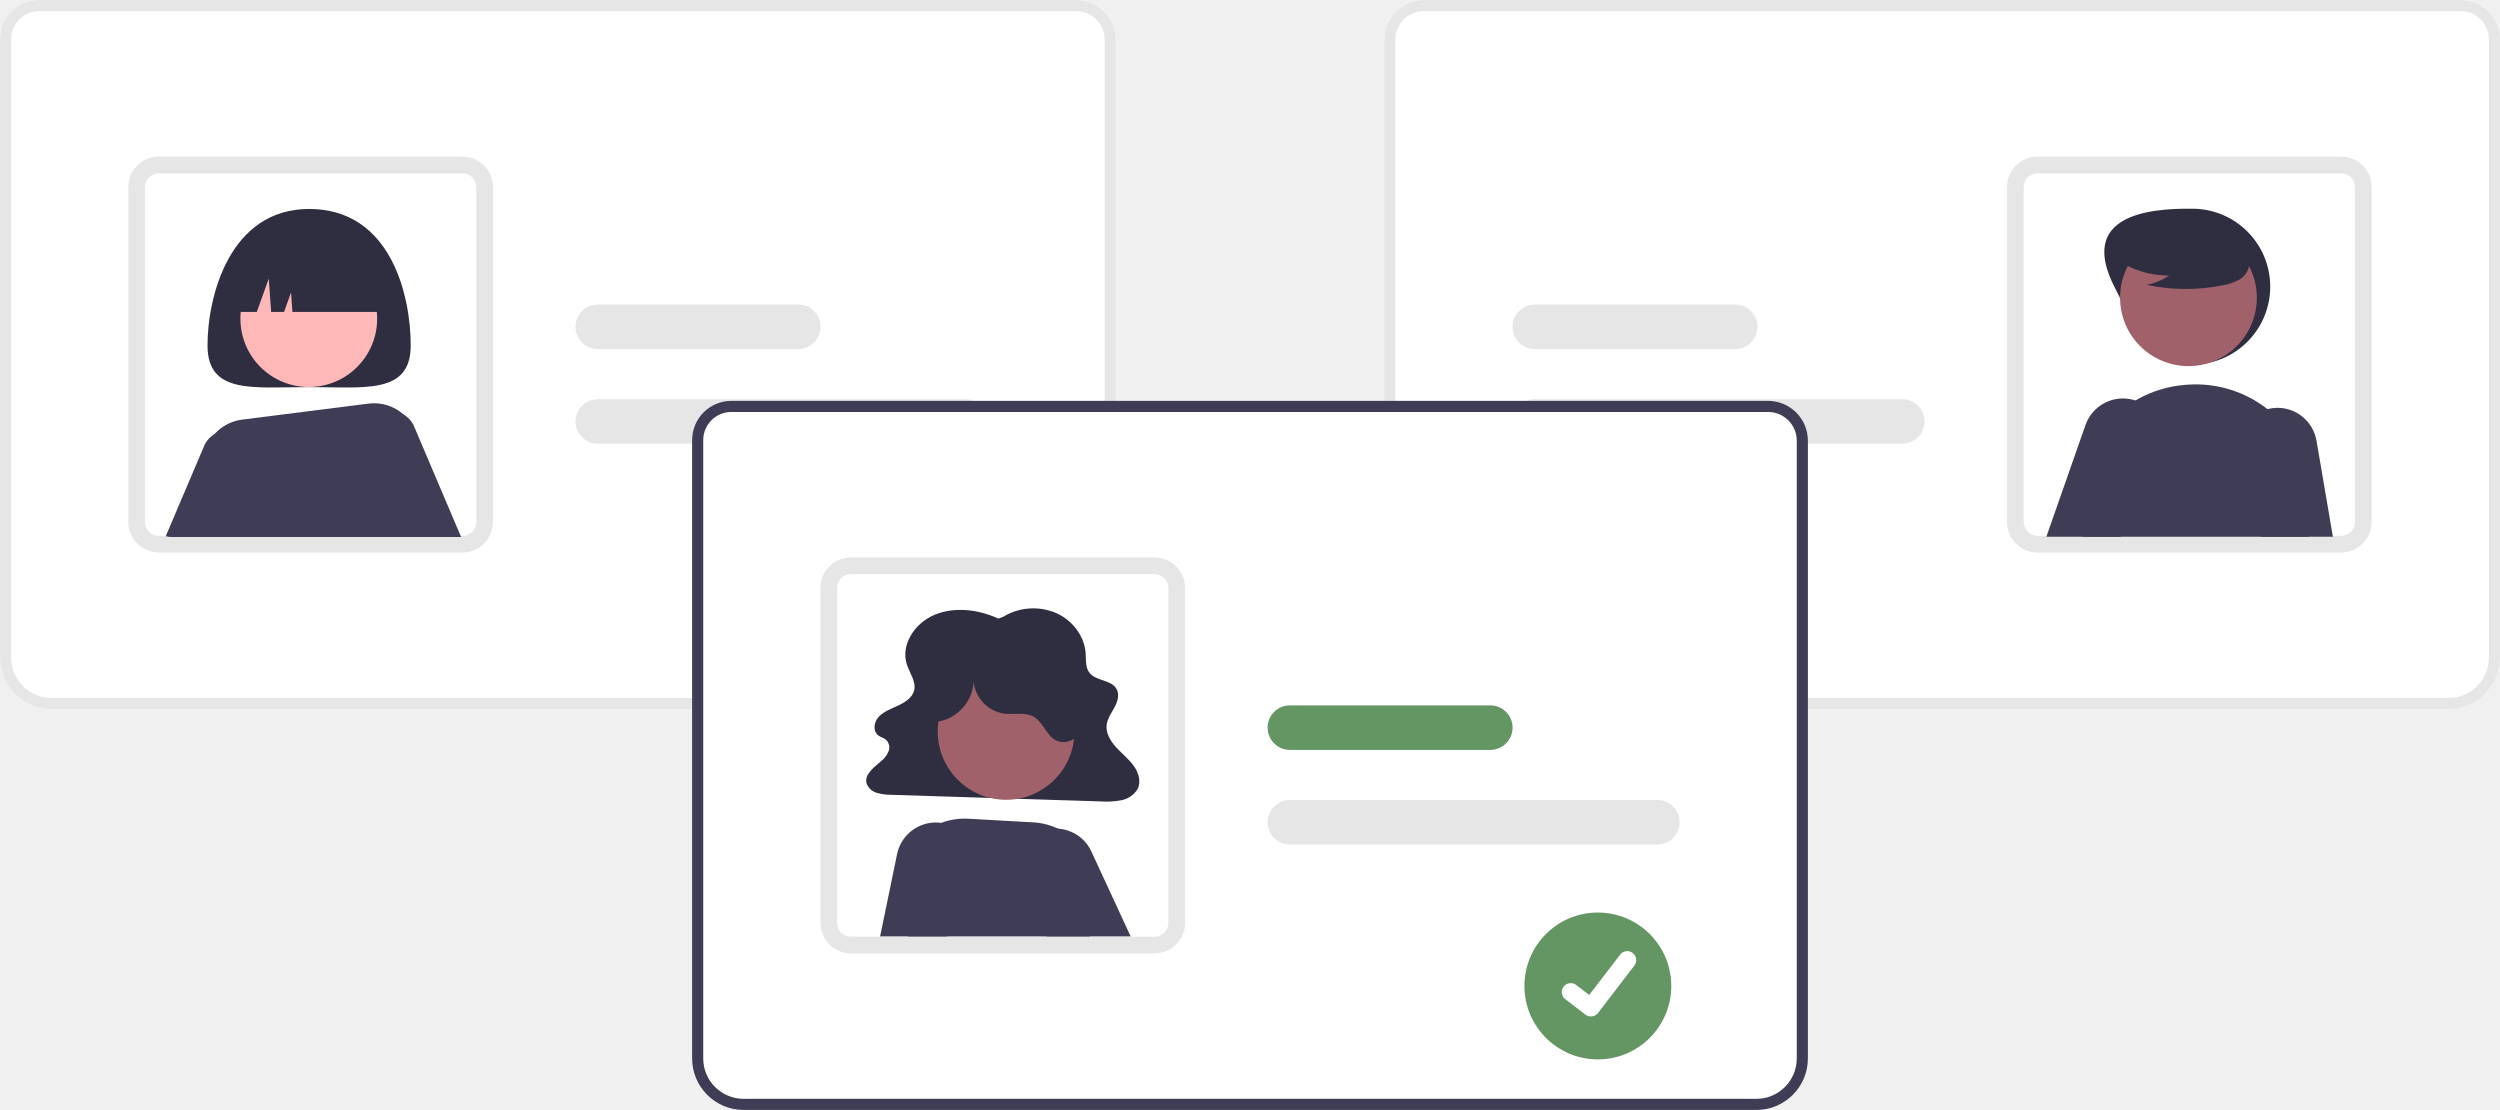
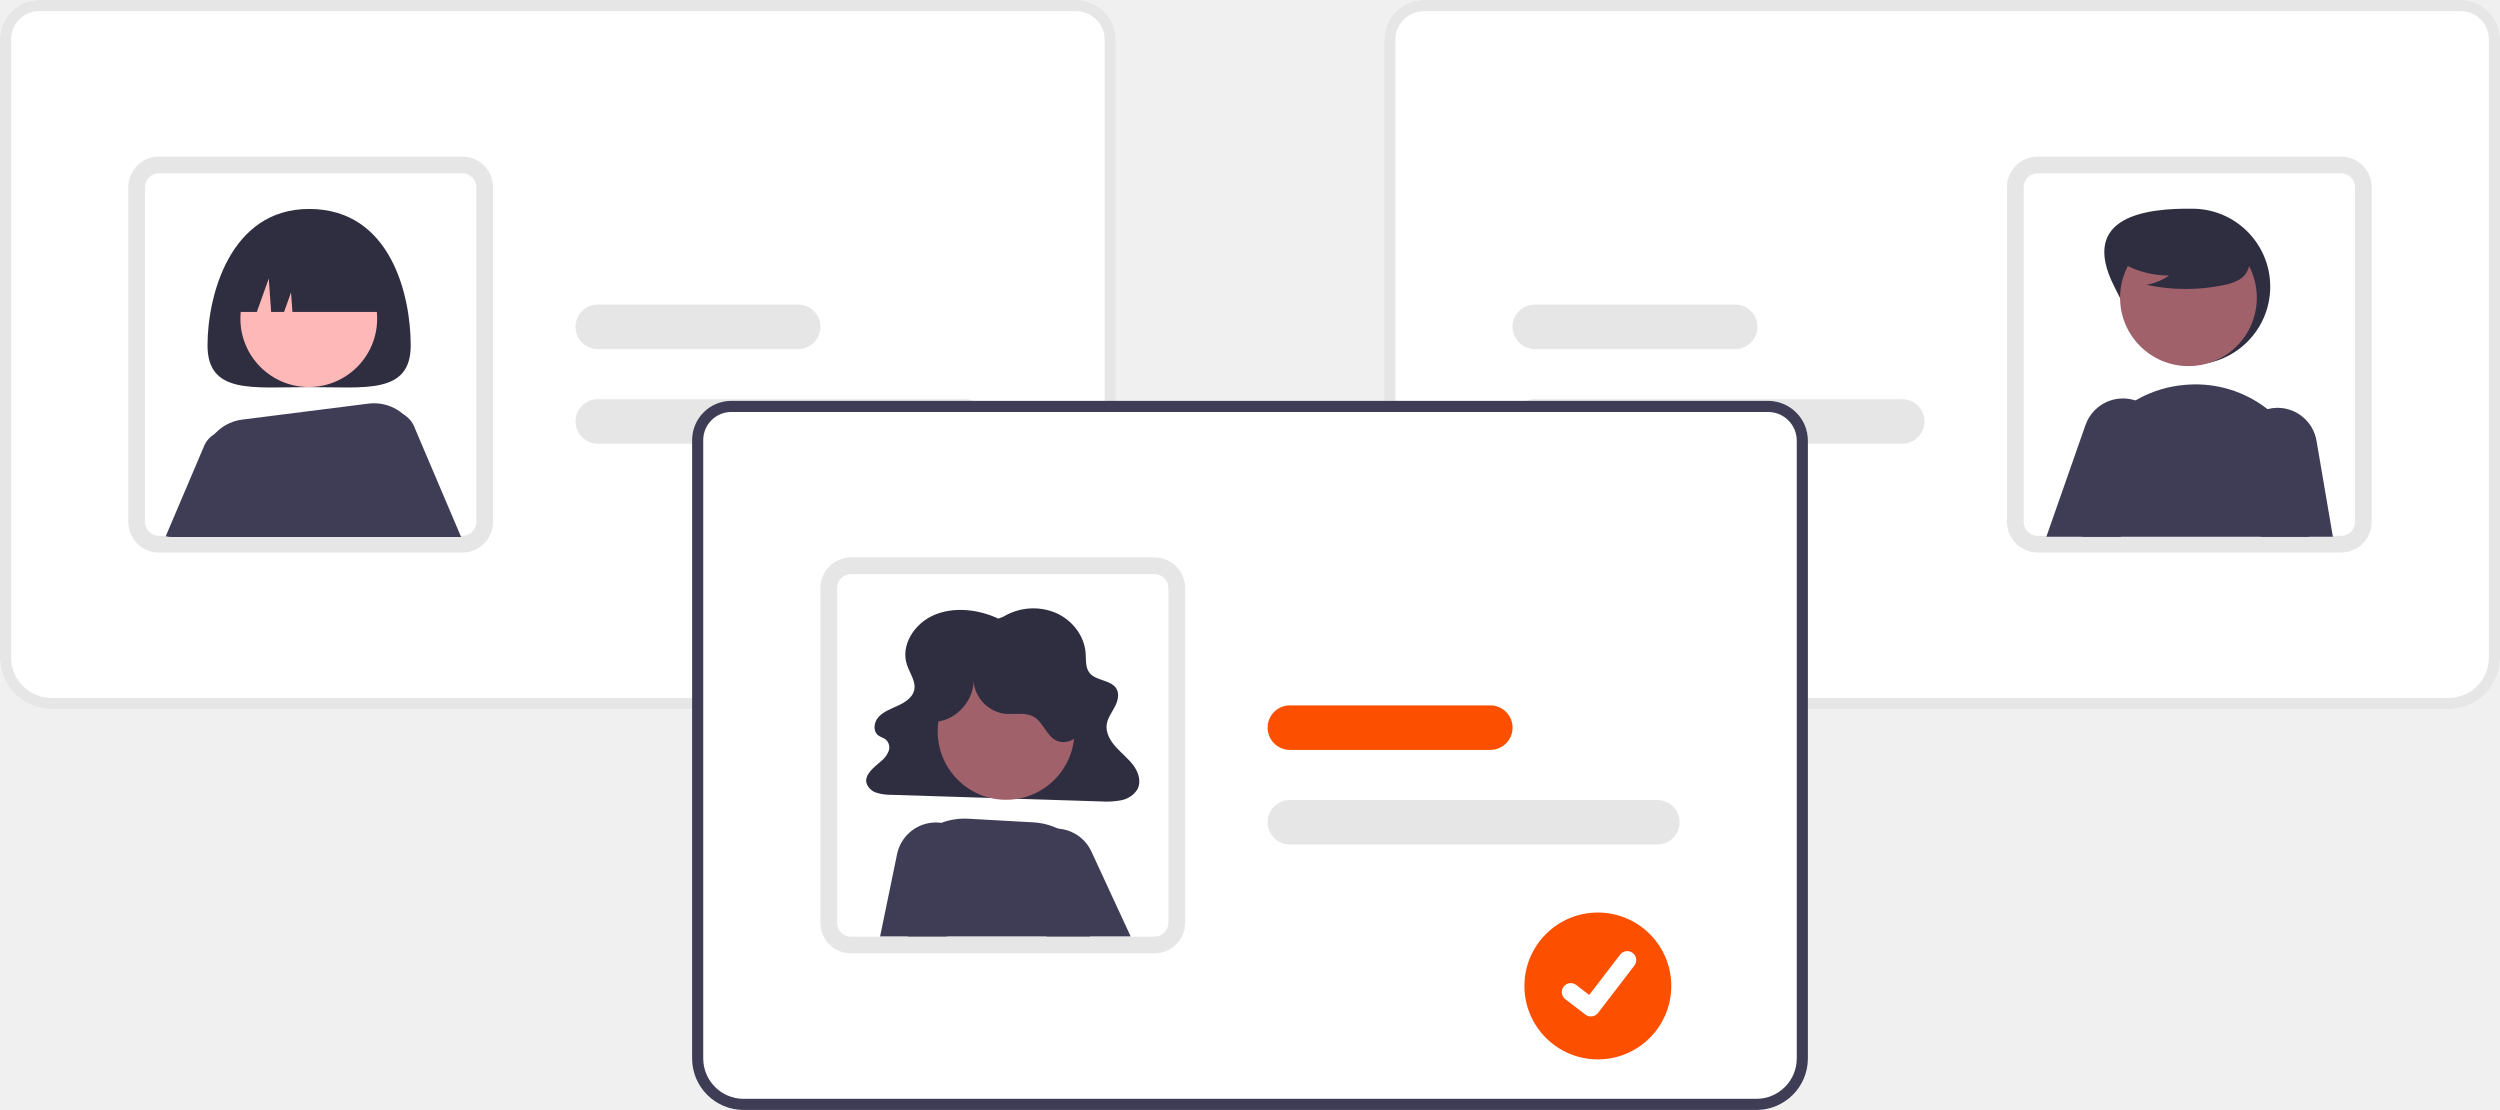
<svg xmlns="http://www.w3.org/2000/svg" data-name="Layer 1" width="898.098" height="398.742" viewBox="0 0 898.098 398.742">
  <path d="M533.289,505.371H169.451a18.521,18.521,0,0,1-18.5-18.5V264.717a14.104,14.104,0,0,1,14.088-14.088H537.492a14.313,14.313,0,0,1,14.297,14.297V486.871A18.521,18.521,0,0,1,533.289,505.371Z" transform="translate(-150.9509 -250.6289)" fill="#fff" />
  <path d="M533.289,505.371H169.451a18.521,18.521,0,0,1-18.5-18.5V264.717a14.104,14.104,0,0,1,14.088-14.088H537.492a14.313,14.313,0,0,1,14.297,14.297V486.871A18.521,18.521,0,0,1,533.289,505.371ZM165.039,254.629a10.1,10.1,0,0,0-10.088,10.088v222.154a14.517,14.517,0,0,0,14.5,14.5H533.289a14.517,14.517,0,0,0,14.5-14.5V264.926a10.309,10.309,0,0,0-10.297-10.297Z" transform="translate(-150.9509 -250.6289)" fill="#e6e6e6" />
  <path d="M317.062,449.125h-109.02a11.018,11.018,0,0,1-10.905-9.563,9.975,9.975,0,0,1-.095-1.437v-120.25a11.012,11.012,0,0,1,11-11h109.02a11.012,11.012,0,0,1,11,11v120.25A11.012,11.012,0,0,1,317.062,449.125Zm-109.02-136.25a5.006,5.006,0,0,0-5,5v120.25a4.261,4.261,0,0,0,.038.615,5.015,5.015,0,0,0,4.962,4.385h109.02a5.006,5.006,0,0,0,5-5v-120.25a5.006,5.006,0,0,0-5-5Z" transform="translate(-150.9509 -250.6289)" fill="#e6e6e6" />
  <path d="M497.698,410.025h-132a8,8,0,1,1,0-16h132a8,8,0,0,1,0,16Z" transform="translate(-150.9509 -250.6289)" fill="#e6e6e6" />
  <path d="M437.698,376.025h-72a8,8,0,1,1,0-16h72a8,8,0,0,1,0,16Z" transform="translate(-150.9509 -250.6289)" fill="#e6e6e6" />
  <path d="M298.499,374.695c0,17.673-16.342,15-36.5,15s-36.5,2.673-36.5-15,7.982-49,36.5-49C291.499,325.695,298.499,357.022,298.499,374.695Z" transform="translate(-150.9509 -250.6289)" fill="#2f2e41" />
  <path d="M299.975,404.439a9.064,9.064,0,0,0-3.96-4.84,7.867,7.867,0,0,0-1.12-.57,9.054,9.054,0,0,0-11.98,11.47l14.54,33.05H316.605Z" transform="translate(-150.9509 -250.6289)" fill="#3f3d56" />
  <path d="M236.525,406.239a9.055,9.055,0,0,0-12.49,5.17l-13.54,31.85a7.876,7.876,0,0,0,2.13.29h16.99l11.479-26.08A9.037,9.037,0,0,0,236.525,406.239Z" transform="translate(-150.9509 -250.6289)" fill="#3f3d56" />
  <circle cx="110.926" cy="114.475" r="24.561" fill="#ffb8b8" />
  <path d="M296.445,399.989c-.14-.13-.28-.27-.43-.39a15.953,15.953,0,0,0-12.75-3.97l-45.26,5.73a16.062,16.062,0,0,0-14.02,17.44c.62,6.98,1.62,15.79,3.22,24.75h71.5l2.63-30.56A16.035,16.035,0,0,0,296.445,399.989Z" transform="translate(-150.9509 -250.6289)" fill="#3f3d56" />
  <path d="M233.499,362.695v0h9.714l4.286-12,.857,12h4.643l2.5-7,.5,7h34.5v0a26,26,0,0,0-26-26h-5A26,26,0,0,0,233.499,362.695Z" transform="translate(-150.9509 -250.6289)" fill="#2f2e41" />
  <path d="M648.211,486.871V264.926a14.313,14.313,0,0,1,14.297-14.297h372.453a14.104,14.104,0,0,1,14.088,14.088v222.154a18.521,18.521,0,0,1-18.5,18.5H666.711A18.521,18.521,0,0,1,648.211,486.871Z" transform="translate(-150.9509 -250.6289)" fill="#fff" />
  <path d="M648.211,486.871V264.926a14.313,14.313,0,0,1,14.297-14.297h372.453a14.104,14.104,0,0,1,14.088,14.088v222.154a18.521,18.521,0,0,1-18.5,18.5H666.711A18.521,18.521,0,0,1,648.211,486.871Zm14.297-232.242a10.309,10.309,0,0,0-10.297,10.297V486.871a14.517,14.517,0,0,0,14.5,14.5h363.838a14.517,14.517,0,0,0,14.5-14.5V264.717a10.1,10.1,0,0,0-10.088-10.088Z" transform="translate(-150.9509 -250.6289)" fill="#e6e6e6" />
  <path d="M871.938,438.125v-120.25a11.012,11.012,0,0,1,11-11h109.02a11.012,11.012,0,0,1,11,11v120.25a9.975,9.975,0,0,1-.095,1.437,11.018,11.018,0,0,1-10.905,9.563h-109.02A11.012,11.012,0,0,1,871.938,438.125Zm11-125.25a5.006,5.006,0,0,0-5,5v120.25a5.006,5.006,0,0,0,5,5h109.02a5.015,5.015,0,0,0,4.962-4.385,4.261,4.261,0,0,0,.038-.615v-120.25a5.006,5.006,0,0,0-5-5Z" transform="translate(-150.9509 -250.6289)" fill="#e6e6e6" />
  <path d="M694.302,402.025a8.009,8.009,0,0,1,8-8h132a8,8,0,1,1,0,16h-132A8.009,8.009,0,0,1,694.302,402.025Z" transform="translate(-150.9509 -250.6289)" fill="#e6e6e6" />
  <path d="M694.302,368.025a8.009,8.009,0,0,1,8-8h72a8,8,0,1,1,0,16h-72A8.009,8.009,0,0,1,694.302,368.025Z" transform="translate(-150.9509 -250.6289)" fill="#e6e6e6" />
  <path d="M910.505,353.605c7.011,13.784,12.536,28,28,28a28,28,0,0,0,0-56C922.79,325.408,897.457,327.949,910.505,353.605Z" transform="translate(-150.9509 -250.6289)" fill="#2f2e41" />
  <circle cx="786.177" cy="106.96" r="24.561" fill="#a0616a" />
  <path d="M970.66,402.359a42.79,42.79,0,0,0-5.15-4.76,41.725,41.725,0,0,0-28.39-8.8q-.615.03-1.23.09a41.825,41.825,0,0,0-30.16,16.64,42.346,42.346,0,0,0-7.52,34.15c.27,1.25.51,2.51.74,3.77h81.42l.94-6.3A42.094,42.094,0,0,0,970.66,402.359Z" transform="translate(-150.9509 -250.6289)" fill="#3f3d56" />
  <path d="M983.13,408.929a14.254,14.254,0,0,0-13.93-11.8c-.13,0-.27.01-.4.01a14.347,14.347,0,0,0-3.29.46,14.2,14.2,0,0,0-10.06,17.43l7.69,28.42H989.02Z" transform="translate(-150.9509 -250.6289)" fill="#3f3d56" />
  <path d="M926.18,401.479a14.175,14.175,0,0,0-4.09-4.88,13.769,13.769,0,0,0-4.02-2.1,13.358,13.358,0,0,0-1.81-.48,14.272,14.272,0,0,0-16.1,9.24l-14.08,40.19H912.8l13.63-29.56A14.091,14.091,0,0,0,926.18,401.479Z" transform="translate(-150.9509 -250.6289)" fill="#3f3d56" />
  <path d="M911.064,343.708a33.405,33.405,0,0,0,19.091,5.9,20.471,20.471,0,0,1-8.114,3.338,67.359,67.359,0,0,0,27.514.155,17.807,17.807,0,0,0,5.76-1.978,7.289,7.289,0,0,0,3.555-4.755c.604-3.449-2.083-6.582-4.876-8.693A35.967,35.967,0,0,0,923.77,331.635c-3.376.873-6.759,2.347-8.951,5.059s-2.843,6.891-.753,9.684Z" transform="translate(-150.9509 -250.6289)" fill="#2f2e41" />
  <path d="M781.919,649.371H418.081a18.521,18.521,0,0,1-18.5-18.5V408.717a14.104,14.104,0,0,1,14.088-14.088H786.122a14.313,14.313,0,0,1,14.297,14.297V630.871A18.521,18.521,0,0,1,781.919,649.371Z" transform="translate(-150.9509 -250.6289)" fill="#fff" />
  <path d="M781.919,649.371H418.081a18.521,18.521,0,0,1-18.5-18.5V408.717a14.104,14.104,0,0,1,14.088-14.088H786.122a14.313,14.313,0,0,1,14.297,14.297V630.871A18.521,18.521,0,0,1,781.919,649.371ZM413.669,398.629a10.1,10.1,0,0,0-10.088,10.088v222.154a14.517,14.517,0,0,0,14.5,14.5H781.919a14.517,14.517,0,0,0,14.5-14.5V408.926a10.309,10.309,0,0,0-10.297-10.297Z" transform="translate(-150.9509 -250.6289)" fill="#3f3d56" />
  <path d="M565.692,593.125h-109.02a11.018,11.018,0,0,1-10.905-9.563,9.976,9.976,0,0,1-.095-1.437v-120.25a11.012,11.012,0,0,1,11-11h109.02a11.012,11.012,0,0,1,11,11v120.25A11.012,11.012,0,0,1,565.692,593.125Zm-109.02-136.25a5.006,5.006,0,0,0-5,5v120.25a4.262,4.262,0,0,0,.038.615,5.015,5.015,0,0,0,4.962,4.385h109.02a5.006,5.006,0,0,0,5-5v-120.25a5.006,5.006,0,0,0-5-5Z" transform="translate(-150.9509 -250.6289)" fill="#e6e6e6" />
  <path d="M509.599,472.859c-7.097-3.302-15.81-4.384-23.032-1.316s-12.145,10.932-9.809,17.891c1.059,3.155,3.47,6.258,2.531,9.445-.723,2.453-3.245,4.072-5.723,5.224s-5.187,2.12-6.978,4.062-2.165,5.285.073,6.791c.737.496,1.659.732,2.374,1.254a3.772,3.772,0,0,1,1.164,4.222,8.893,8.893,0,0,1-2.851,3.751c-2.541,2.191-5.898,4.698-5.109,7.809a5.478,5.478,0,0,0,3.697,3.458,18.367,18.367,0,0,0,5.427.716l74.966,2.362a28.423,28.423,0,0,0,7.402-.413,8.762,8.762,0,0,0,5.813-3.905c1.436-2.657.493-5.931-1.28-8.412s-4.282-4.439-6.355-6.717-3.769-5.123-3.404-8.067c.293-2.357,1.847-4.395,2.963-6.537s1.764-4.818.319-6.789c-2.037-2.777-6.927-2.526-9.243-5.113-1.748-1.953-1.41-4.763-1.584-7.281-.418-6.057-4.611-11.776-10.58-14.433a20.831,20.831,0,0,0-18.953,1.291Z" transform="translate(-150.9509 -250.6289)" fill="#2f2e41" />
  <circle cx="361.422" cy="262.756" r="24.561" fill="#a0616a" />
  <path d="M544.619,569.665a23.788,23.788,0,0,0-12.68-20.9c-.31-.17-.63-.32-.95-.47a23.619,23.619,0,0,0-8.81-2.24l-23.38-1.31a23.6,23.6,0,0,0-9.7,1.49,22.661,22.661,0,0,0-2.21.96,23.54,23.54,0,0,0-6.12,4.35,23.806,23.806,0,0,0-7.06,17.94l.42,9.91,2.94,7.63h65.37a17.96,17.96,0,0,0,2.1-3.18A15.919,15.919,0,0,0,544.619,569.665Z" transform="translate(-150.9509 -250.6289)" fill="#3f3d56" />
  <path d="M543.019,556.525a14.143,14.143,0,0,0-4.84-5.74,14.451,14.451,0,0,0-5.01-2.18,14.665,14.665,0,0,0-2.18-.31,14.087,14.087,0,0,0-4.3.37,14.274,14.274,0,0,0-9.19,20.49l8.99,17.02.45.85H557.13Z" transform="translate(-150.9509 -250.6289)" fill="#3f3d56" />
  <path d="M493.609,547.655a14.341,14.341,0,0,0-4.51-1.42,13.898,13.898,0,0,0-3.53-.05,14.257,14.257,0,0,0-12.36,11.29l-6.09,29.55h23.82l4.45-1.82,5.54-21.26A14.32,14.32,0,0,0,493.609,547.655Z" transform="translate(-150.9509 -250.6289)" fill="#3f3d56" />
  <path d="M487.246,509.893c7.756-.623,14.196-8.371,13.39-16.111A13.009,13.009,0,0,0,511.777,507.028c3.558.392,7.458-.684,10.555,1.11,3.43,1.988,4.528,6.816,8.101,8.533,3.453,1.659,7.838-.604,9.543-4.033s1.287-7.55.157-11.21a31.652,31.652,0,0,0-52.69-12.975c-3.261,3.28-5.851,7.461-6.271,12.068s1.717,9.605,5.854,11.675Z" transform="translate(-150.9509 -250.6289)" fill="#2f2e41" />
  <path d="M746.328,554.025h-132a8,8,0,1,1,0-16h132a8,8,0,0,1,0,16Z" transform="translate(-150.9509 -250.6289)" fill="#e6e6e6" />
-   <path d="M686.328,520.025h-72a8,8,0,1,1,0-16h72a8,8,0,0,1,0,16Z" transform="translate(-150.9509 -250.6289)" fill="#649664" />
-   <path d="M724.961,578.449a26.378,26.378,0,0,0-0,52.756h0a26.378,26.378,0,0,0,0-52.756Z" transform="translate(-150.9509 -250.6289)" fill="#649664" />
-   <path id="f276b720-7c73-4755-84a7-b208d54eb1fc-385" data-name="Path 395" d="M722.458,615.782a3.201,3.201,0,0,1-1.926-.64l-.034-.026-7.254-5.549a3.224,3.224,0,0,1,3.923-5.117l4.699,3.603,11.103-14.485a3.222,3.222,0,0,1,4.518-.597l.001.001-.069.096.071-.096a3.226,3.226,0,0,1,.596,4.519l-13.059,17.03a3.224,3.224,0,0,1-2.564,1.257Z" transform="translate(-150.9509 -250.6289)" fill="#fff" />
+   <path d="M686.328,520.025h-72a8,8,0,1,1,0-16h72a8,8,0,0,1,0,16Z" transform="translate(-150.9509 -250.6289)" fill="#fd4f00" />
+   <path d="M724.961,578.449a26.378,26.378,0,0,0-0,52.756h0a26.378,26.378,0,0,0,0-52.756Z" transform="translate(-150.9509 -250.6289)" fill="#fd4f00" />
+   <path id="f276b720-7c73-4755-84a7-b208d54eb1fc-391" data-name="Path 395" d="M722.458,615.782a3.201,3.201,0,0,1-1.926-.64l-.034-.026-7.254-5.549a3.224,3.224,0,0,1,3.923-5.117l4.699,3.603,11.103-14.485a3.222,3.222,0,0,1,4.518-.597l.001.001-.069.096.071-.096a3.226,3.226,0,0,1,.596,4.519l-13.059,17.03a3.224,3.224,0,0,1-2.564,1.257Z" transform="translate(-150.9509 -250.6289)" fill="#fff" />
</svg>
